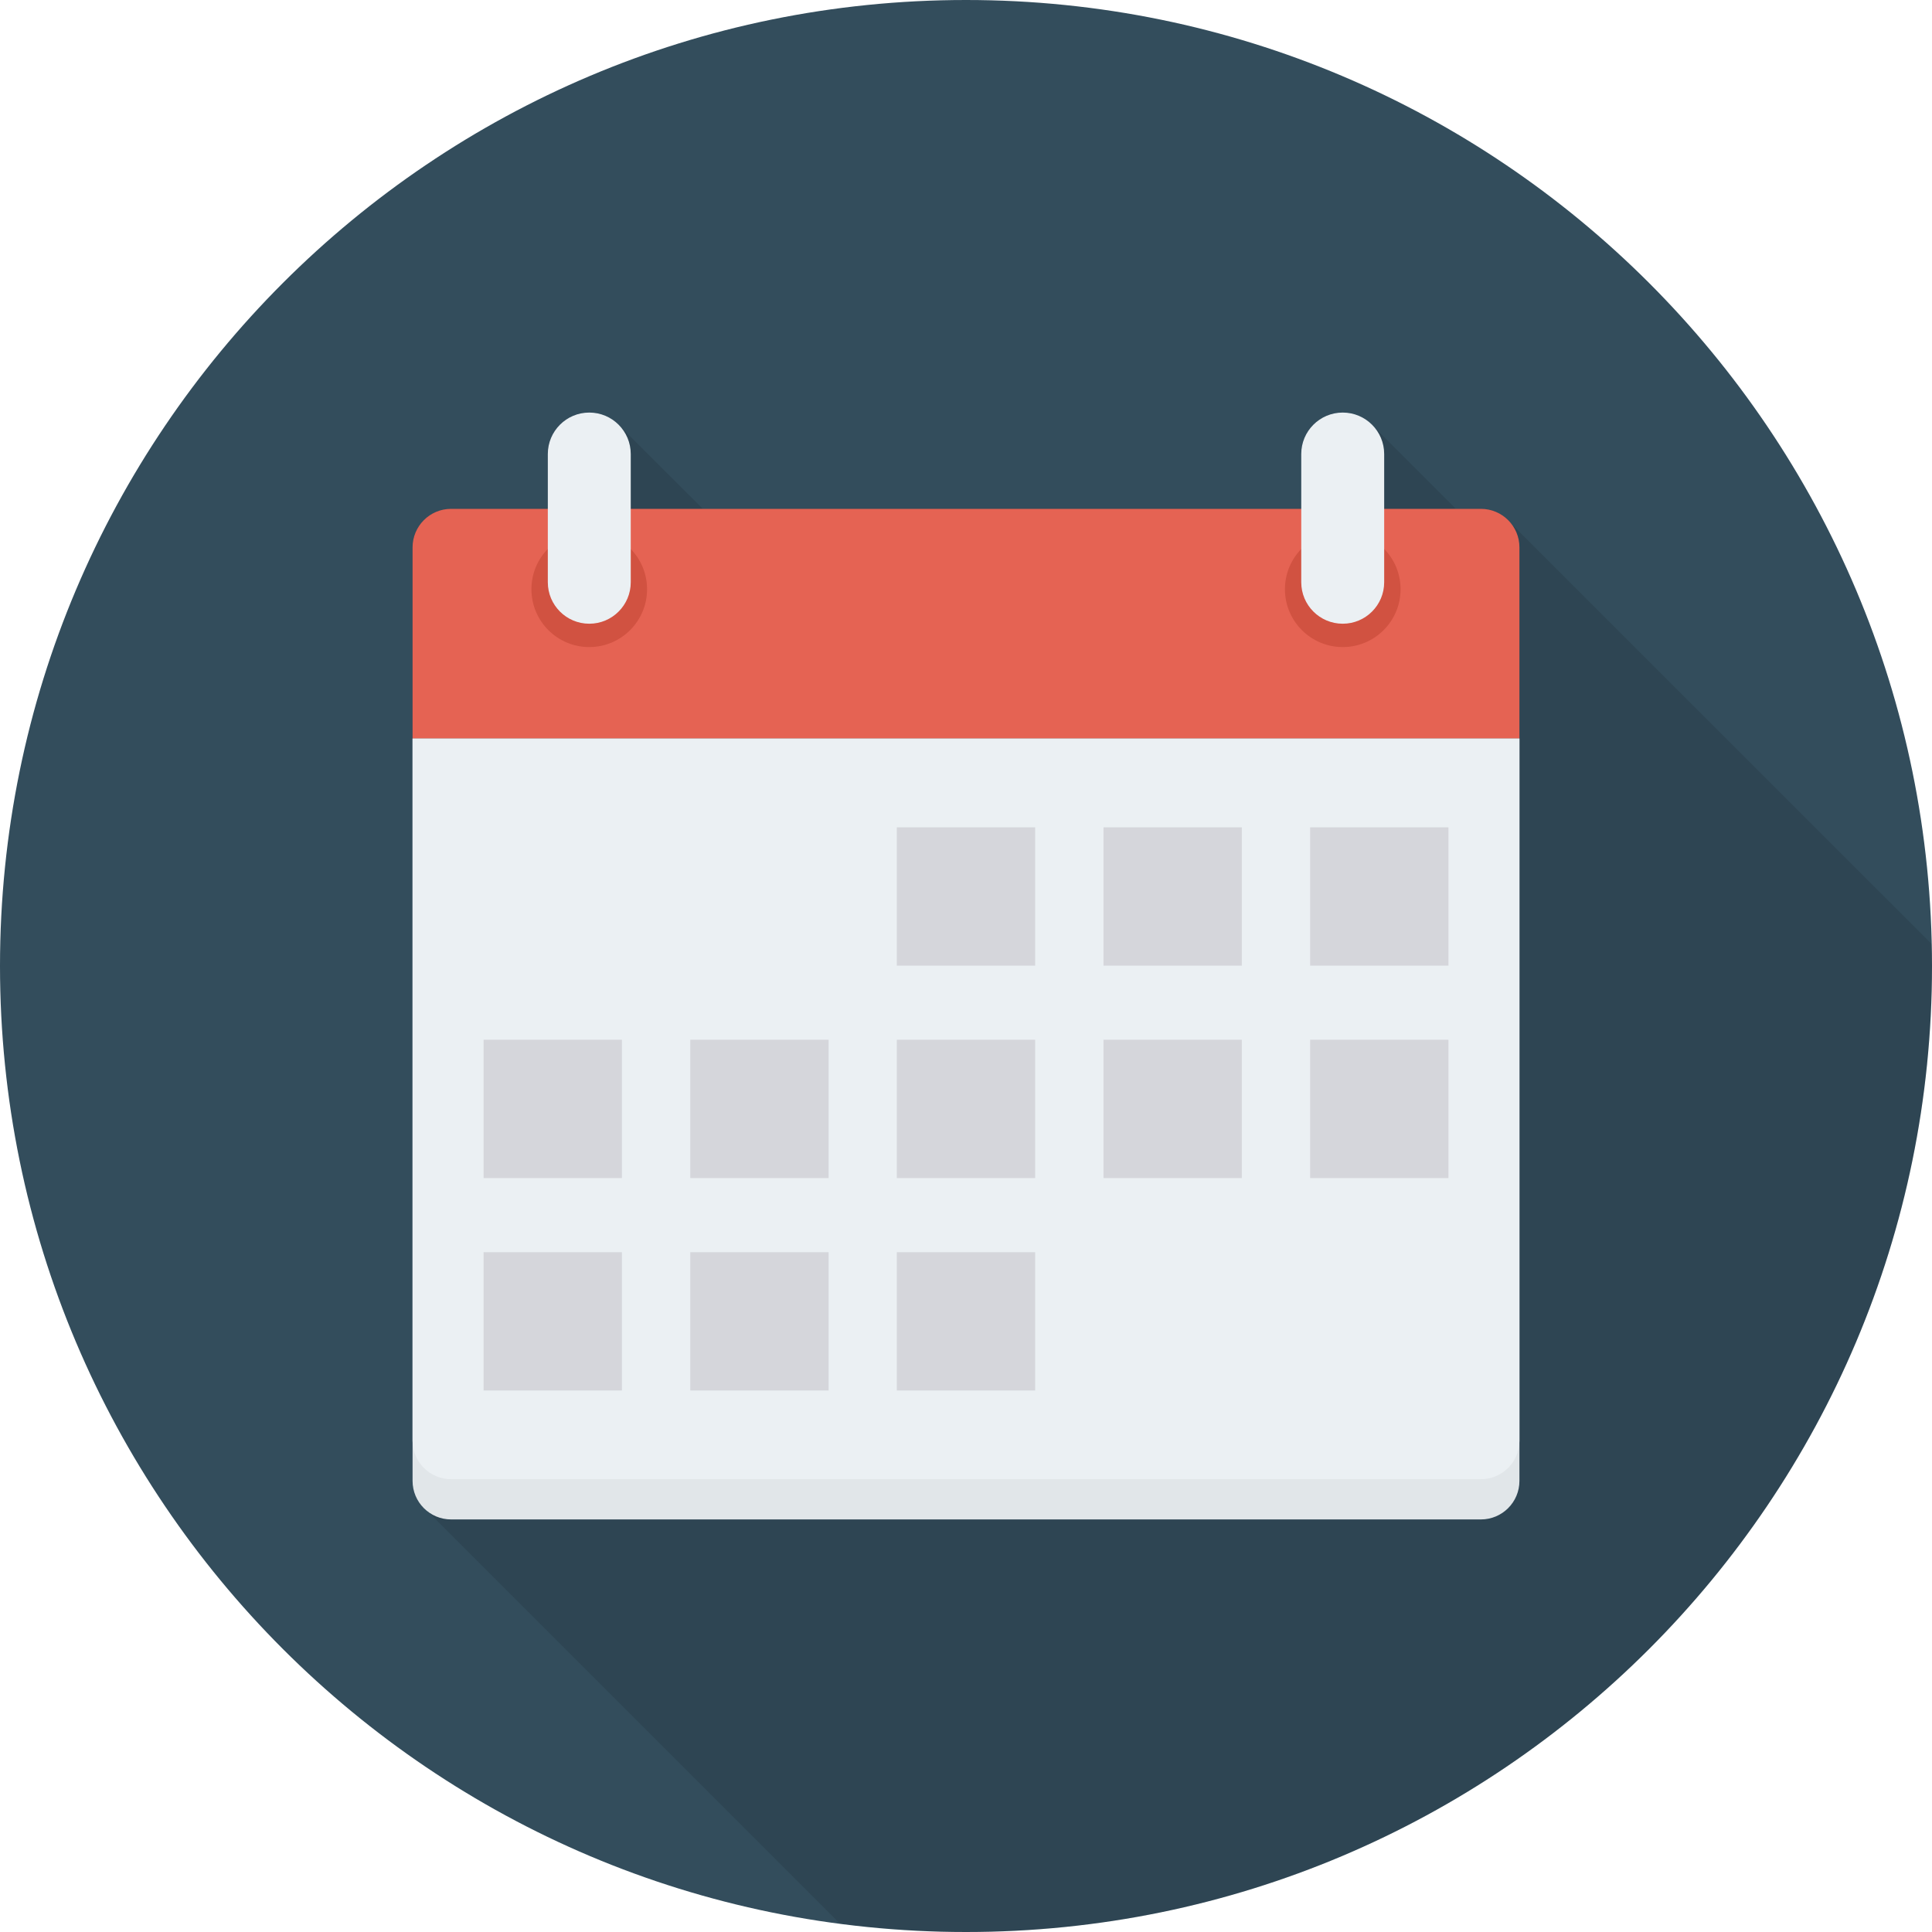
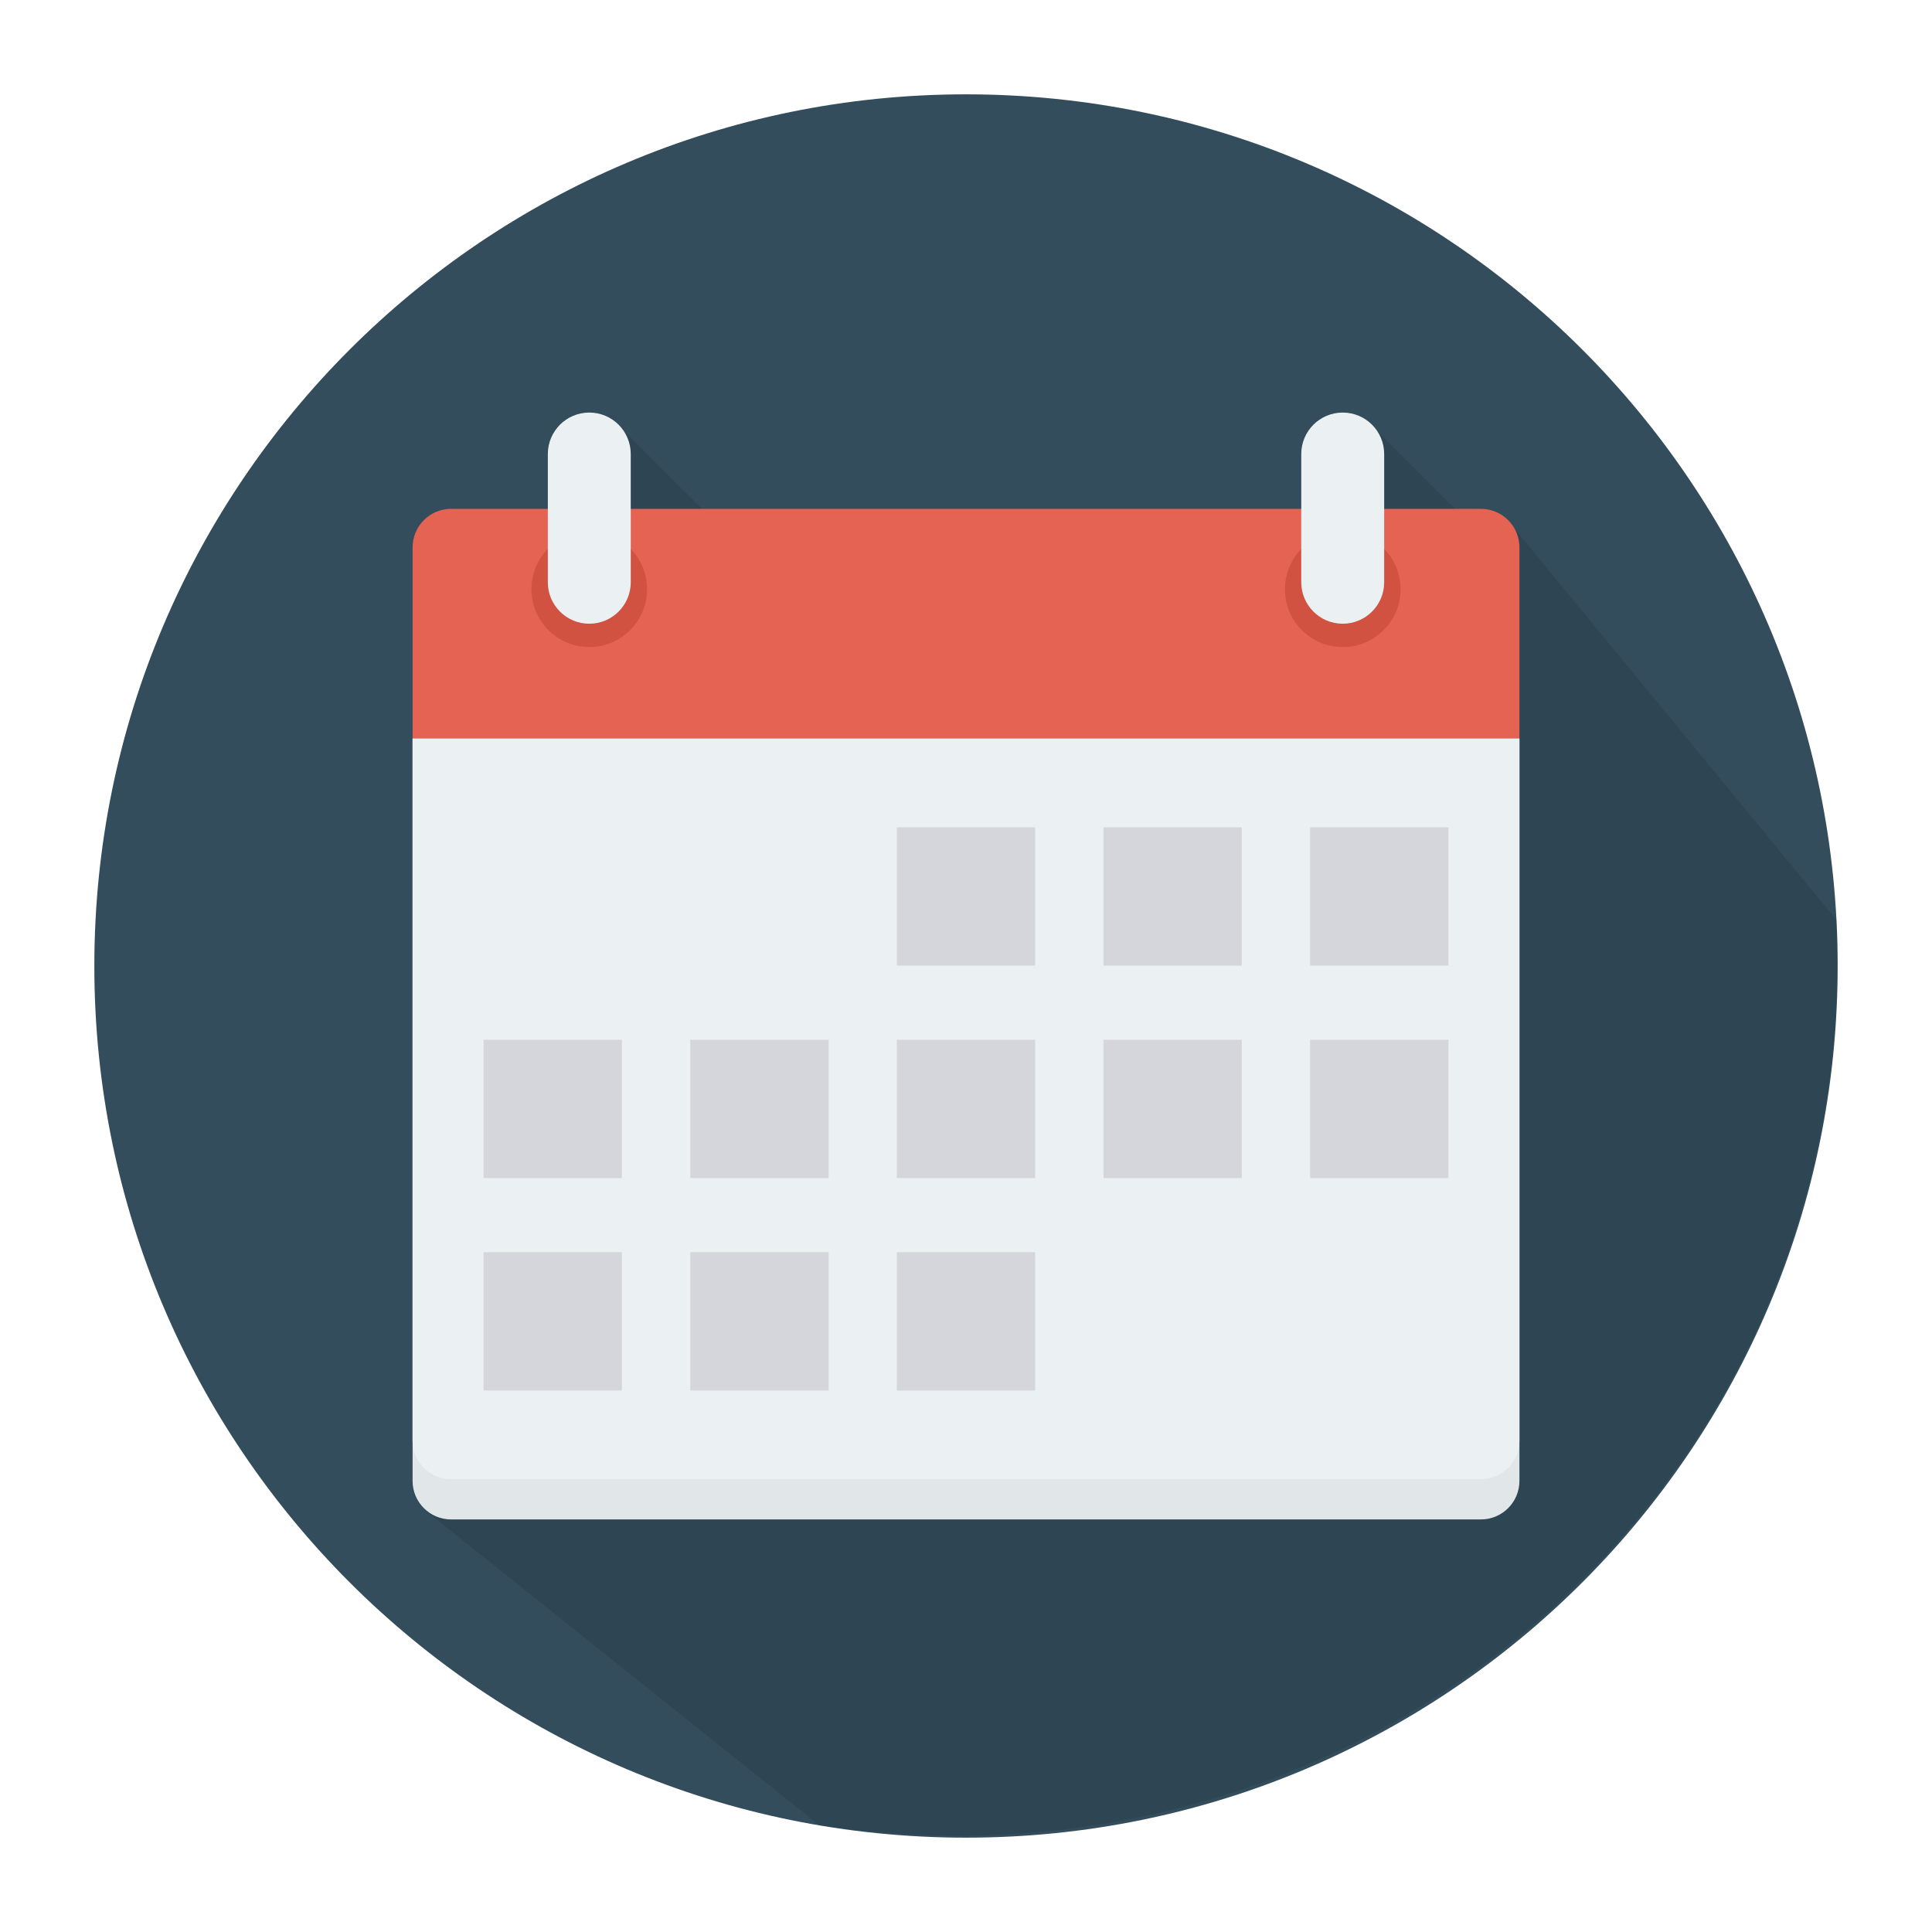
- <svg xmlns="http://www.w3.org/2000/svg" version="1.1" id="Capa_1" x="0px" y="0px" viewBox="0 0 491.52 491.52" style="enable-background:new 0 0 491.52 491.52;" xml:space="preserve">
-   <circle style="fill:#334D5C;" cx="245.76" cy="245.76" r="245.76" />
-   <path style="opacity:0.1;enable-background:new    ;" d="M384.307,133.018c-1.792-2.202-4.506-3.584-7.578-3.584h-6.349  L349.747,108.8l-0.461-0.461c-1.945-2.048-4.659-3.379-7.68-3.379c-5.837,0-10.547,4.71-10.547,10.547v13.926H178.79l-21.094-21.043  l-0.102-0.103c-1.895-2.048-4.659-3.328-7.68-3.328c-5.837,0-10.548,4.71-10.548,10.547v13.926H114.79  c-5.427,0-9.83,4.403-9.83,9.831v237.465c0,2.355,0.87,4.506,2.253,6.195v0.051l1.331,1.331l0.205,0.153l104.904,104.904  c10.516,1.373,21.217,2.156,32.107,2.156c135.73,0,245.76-110.031,245.76-245.76c0-1.894-0.1-3.764-0.143-5.649L384.461,133.222  L384.307,133.018z" />
+ <svg xmlns="http://www.w3.org/2000/svg" version="1.1" id="Capa_1" height="512" width="512" viewBox="0 0 491.52 491.52" style="enable-background:new 0 0 491.52 491.52;" xml:space="preserve">
+   <circle style="fill:#334D5C;" cx="245.76" cy="245.76" r="221.76" />
+   <path style="opacity:0.1;enable-background:new;" d="m370.263,129.551l-20.633,-20.634l-0.461,-0.461c-1.945,-2.048 -4.659,-3.379 -7.68,-3.379c-5.837,0 -10.547,4.71 -10.547,10.547l0,13.926l-152.269,0l-21.094,-21.043l-0.102,-0.103c-1.895,-2.048 -4.659,-3.328 -7.68,-3.328c-5.837,0 -10.548,4.71 -10.548,10.547l0,13.926l-24.576,0c-5.427,0 -9.83,4.403 -9.83,9.831l0,237.465c0,2.355 0.87,4.506 2.253,6.195l0,0.051l1.331,1.331l0.205,0.153l99.826,79.795c141.259,21.107 264.701,-87.359 258.808,-230.231l-82.922,-100.8l-14.081,-3.788l0,-0z" />
  <path style="fill:#E56353;" d="M376.754,129.454H114.766c-5.416,0-9.806,4.391-9.806,9.807v48.646h281.6v-48.646  C386.56,133.845,382.17,129.454,376.754,129.454z" />
  <path style="fill:#E1E6E9;" d="M104.96,187.907v188.847c0,5.416,4.391,9.806,9.806,9.806h261.987c5.416,0,9.806-4.39,9.806-9.806  V187.907H104.96z" />
  <path style="fill:#EBF0F3;" d="M104.96,187.907v178.607c0,5.416,4.391,9.806,9.806,9.806h261.987c5.416,0,9.806-4.39,9.806-9.806  V187.907H104.96z" />
  <circle style="fill:#D15241;" cx="149.91" cy="149.91" r="14.71" />
  <path style="fill:#EBF0F3;" d="M149.92,104.96c-5.826,0-10.549,4.723-10.549,10.549v32.623c0,5.826,4.723,10.549,10.549,10.549  c5.826,0,10.549-4.723,10.549-10.549v-32.623C160.469,109.683,155.746,104.96,149.92,104.96z" />
  <circle style="fill:#D15241;" cx="341.61" cy="149.91" r="14.71" />
  <path style="fill:#EBF0F3;" d="M341.6,104.96c-5.826,0-10.549,4.723-10.549,10.549v32.623c0,5.826,4.723,10.549,10.549,10.549  c5.826,0,10.549-4.723,10.549-10.549v-32.623C352.149,109.683,347.426,104.96,341.6,104.96z" />
  <g>
    <rect x="228.16" y="210.48" style="fill:#D5D6DB;" width="35.19" height="35.19" />
    <rect x="280.74" y="210.48" style="fill:#D5D6DB;" width="35.19" height="35.19" />
    <rect x="333.31" y="210.48" style="fill:#D5D6DB;" width="35.19" height="35.19" />
    <rect x="123.03" y="264.52" style="fill:#D5D6DB;" width="35.19" height="35.19" />
    <rect x="175.62" y="264.52" style="fill:#D5D6DB;" width="35.19" height="35.19" />
    <rect x="228.16" y="264.52" style="fill:#D5D6DB;" width="35.19" height="35.19" />
    <rect x="280.74" y="264.52" style="fill:#D5D6DB;" width="35.19" height="35.19" />
    <rect x="333.31" y="264.52" style="fill:#D5D6DB;" width="35.19" height="35.19" />
    <rect x="123.03" y="318.57" style="fill:#D5D6DB;" width="35.19" height="35.19" />
    <rect x="175.62" y="318.57" style="fill:#D5D6DB;" width="35.19" height="35.19" />
    <rect x="228.16" y="318.57" style="fill:#D5D6DB;" width="35.19" height="35.19" />
  </g>
  <g>
</g>
  <g>
</g>
  <g>
</g>
  <g>
</g>
  <g>
</g>
  <g>
</g>
  <g>
</g>
  <g>
</g>
  <g>
</g>
  <g>
</g>
  <g>
</g>
  <g>
</g>
  <g>
</g>
  <g>
</g>
  <g>
</g>
</svg>
